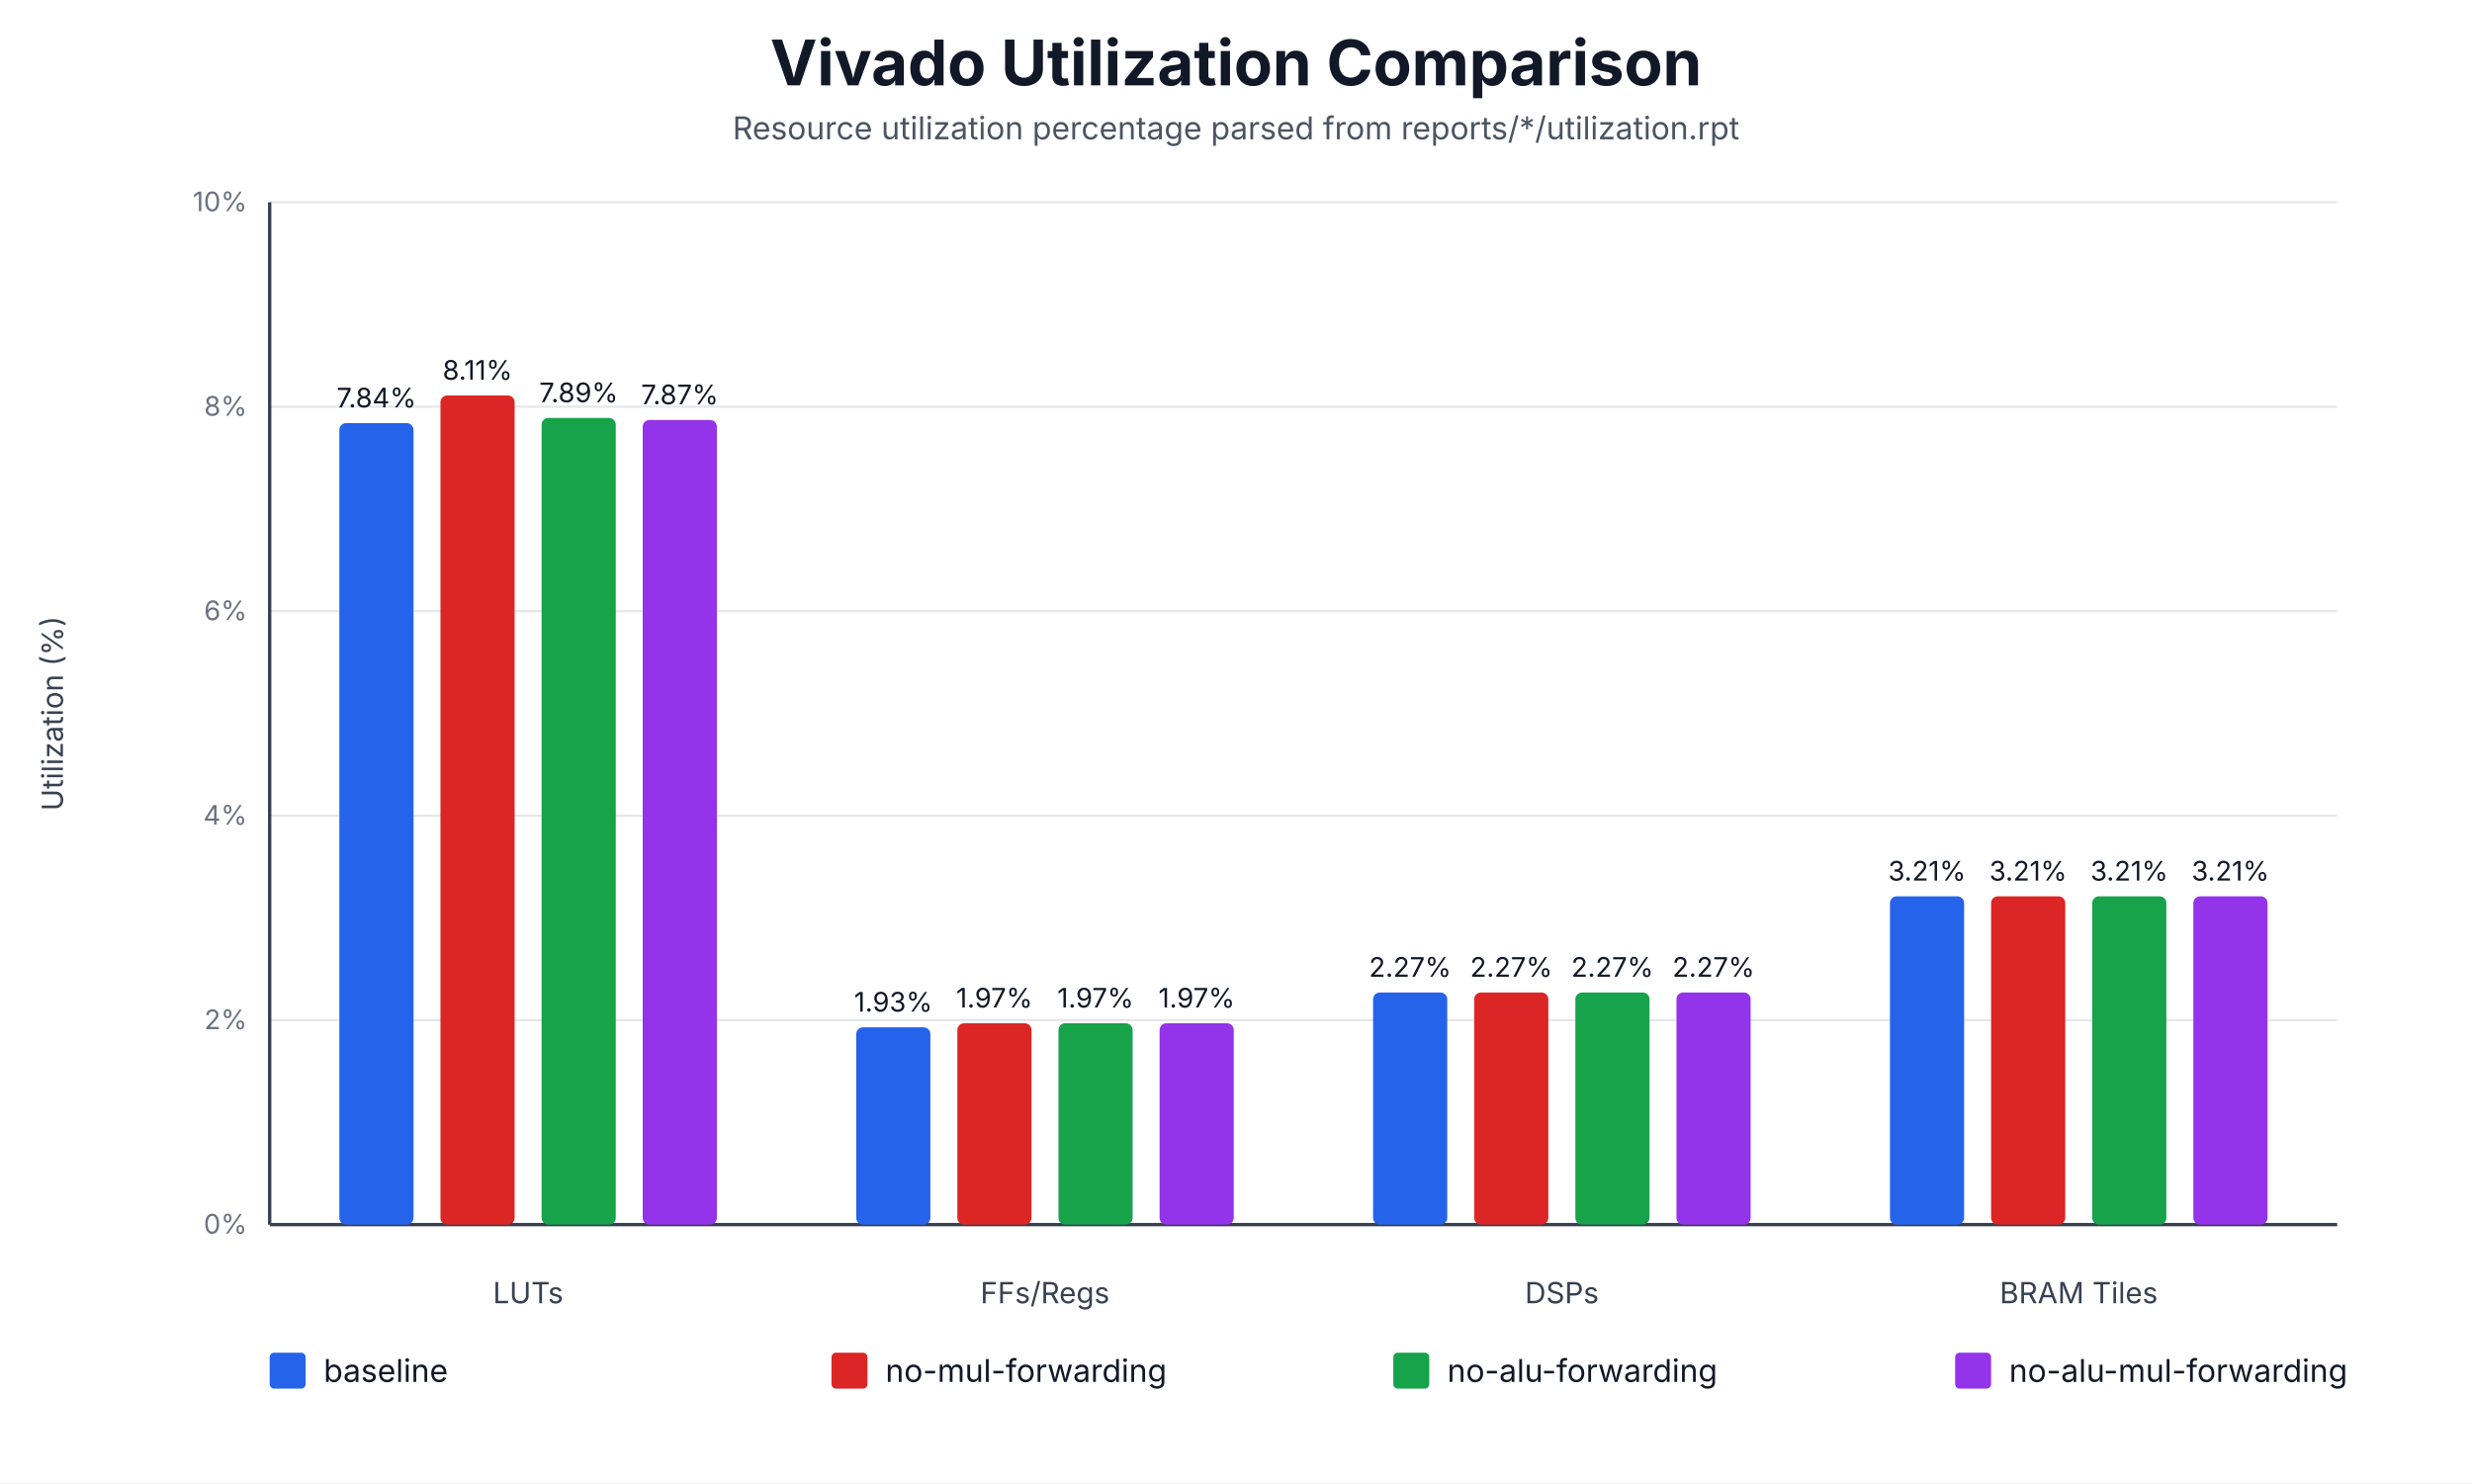
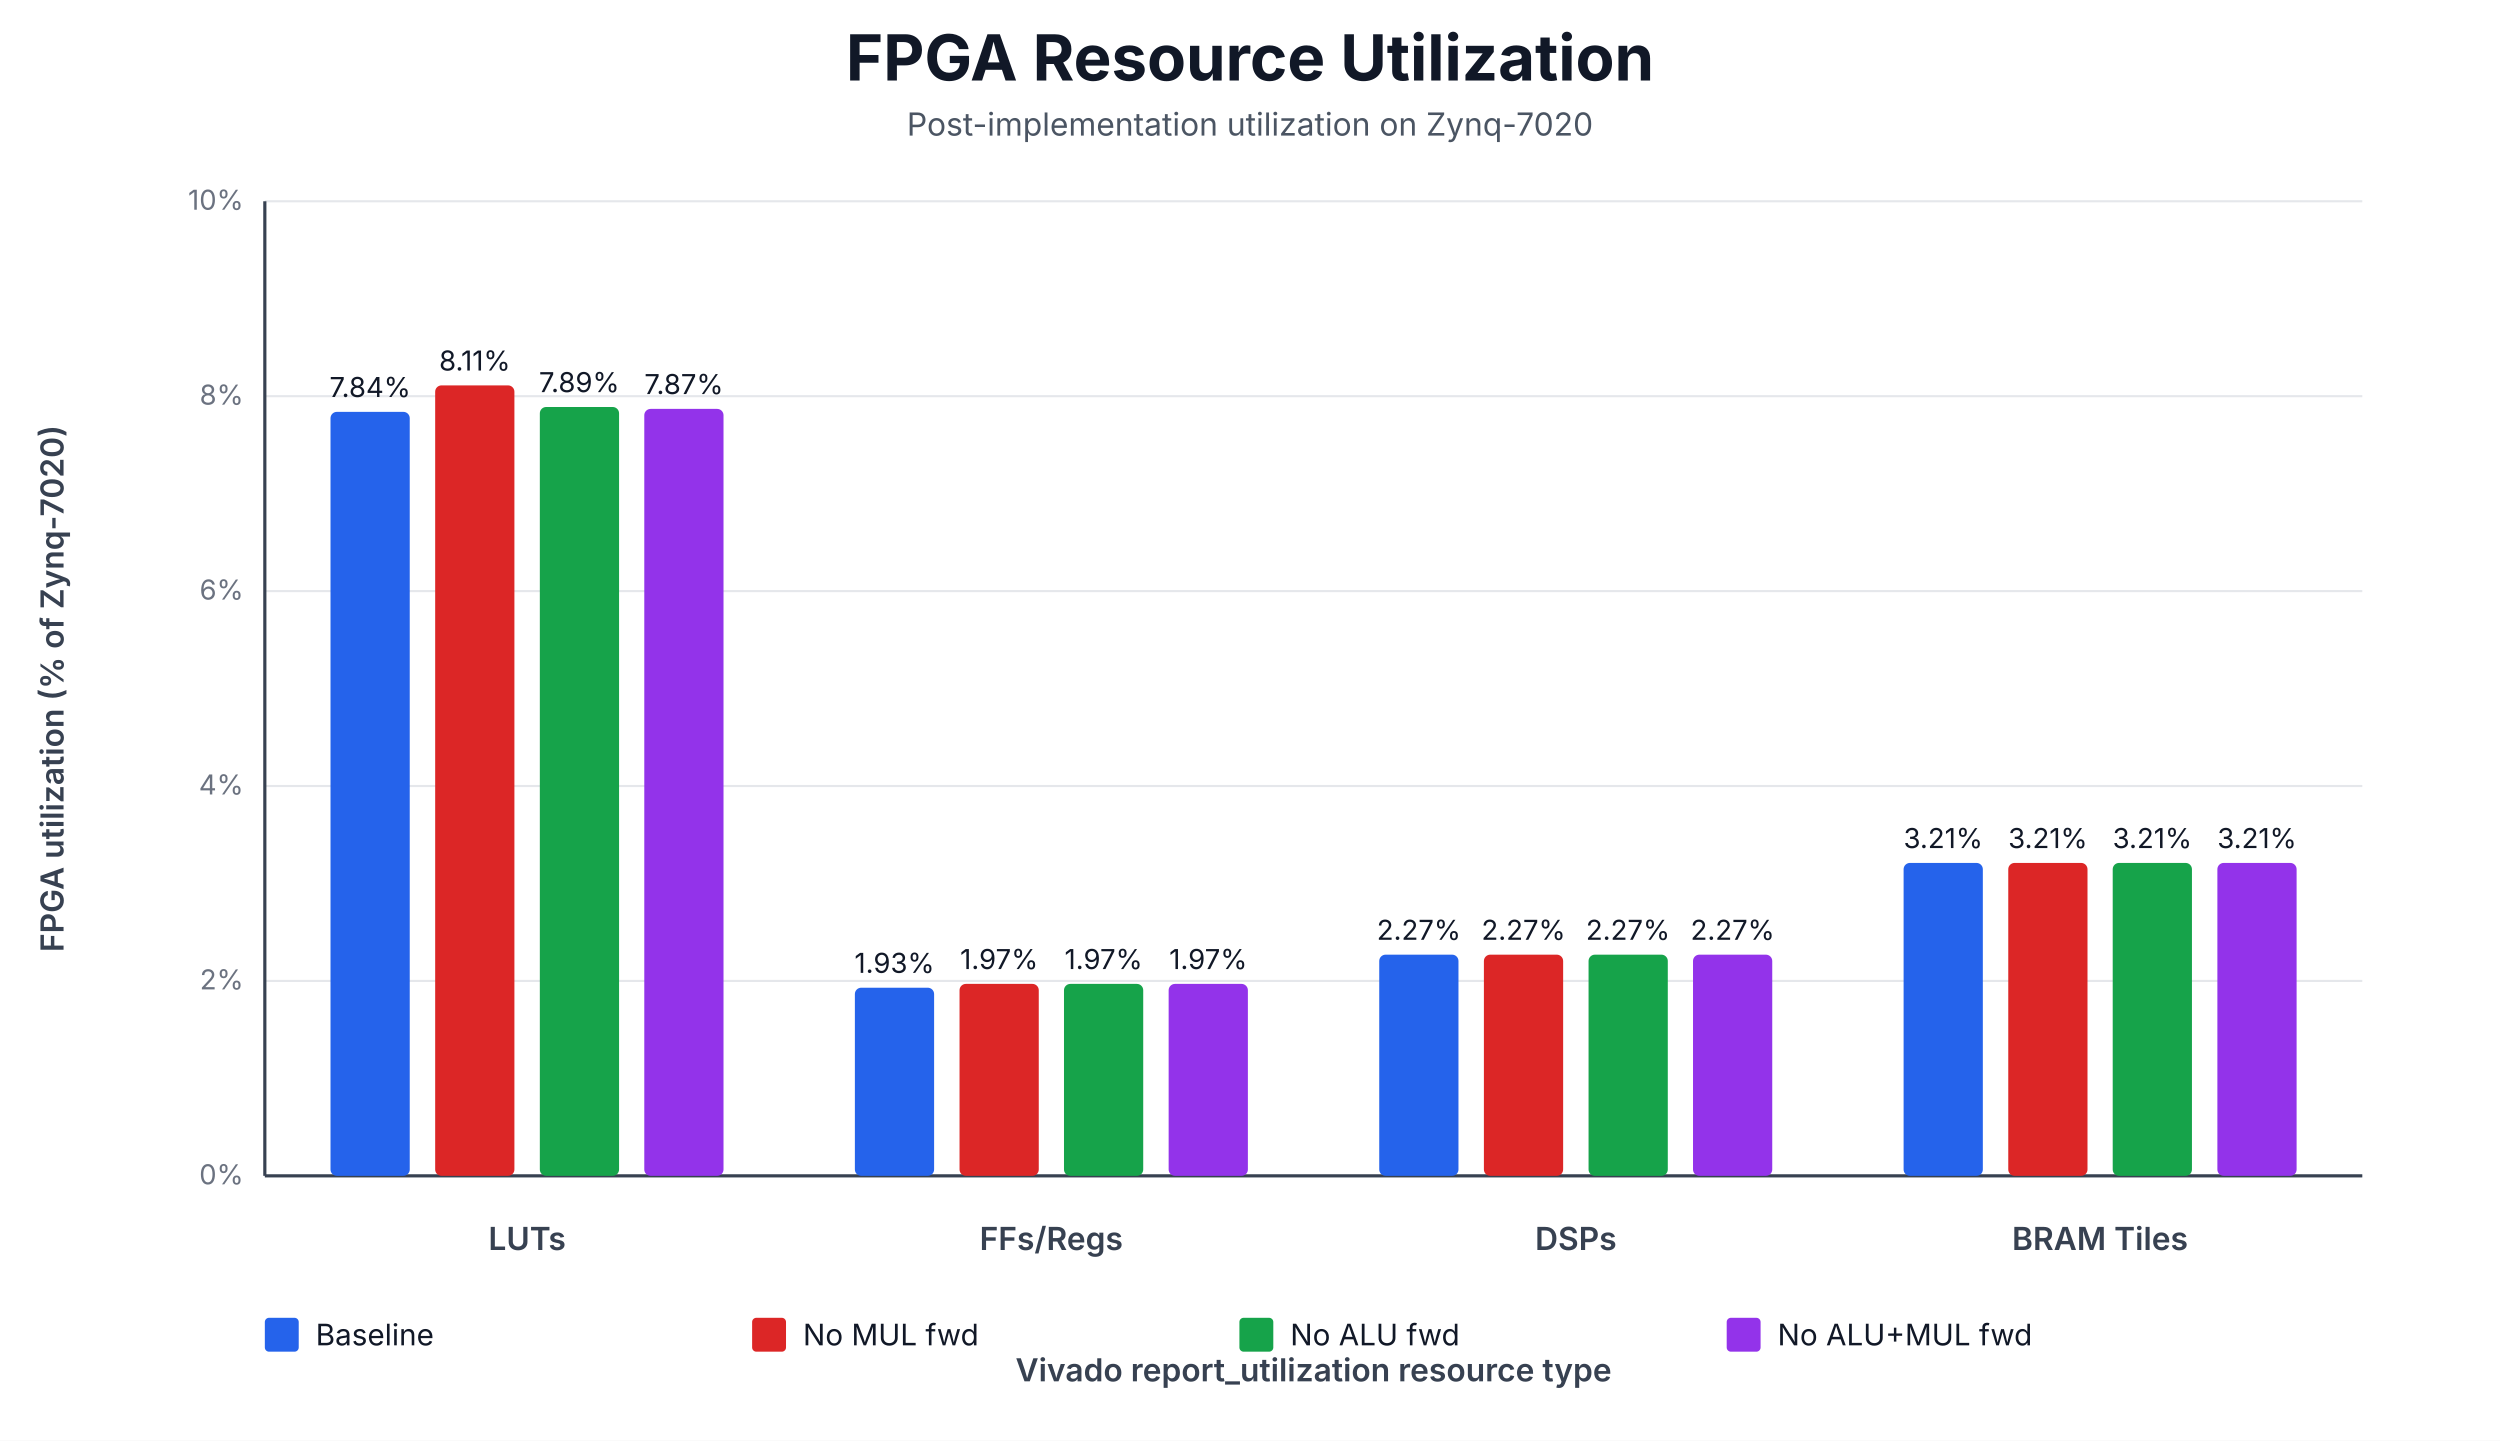
- <svg xmlns="http://www.w3.org/2000/svg" width="1100" height="660" viewBox="0 0 1100 660">
+ <svg xmlns="http://www.w3.org/2000/svg" width="1180" height="680" viewBox="0 0 1180 680">
  <rect width="100%" height="100%" fill="#ffffff" />
-   <style>text{font-family:Inter,Arial,sans-serif;fill:#111827}.title{font-size:28px;font-weight:700}.subtitle{font-size:14px;fill:#4b5563}.axis{font-size:13px;fill:#374151}.tick{font-size:12px;fill:#6b7280}.label{font-size:12px;fill:#111827}.legend{font-size:14px}.grid{stroke:#e5e7eb;stroke-width:1}.axisline{stroke:#374151;stroke-width:1.5}</style>
-   <text class="title" x="550.0" y="38" text-anchor="middle">Vivado Utilization Comparison</text>
-   <text class="subtitle" x="550.0" y="62" text-anchor="middle">Resource utilization percentage parsed from reports/*/utilization.rpt</text>
-   <line class="grid" x1="120" y1="545.0" x2="1040" y2="545.0" />
-   <text class="tick" x="110" y="549.0" text-anchor="end">0%</text>
-   <line class="grid" x1="120" y1="454.0" x2="1040" y2="454.0" />
-   <text class="tick" x="110" y="458.0" text-anchor="end">2%</text>
-   <line class="grid" x1="120" y1="363.0" x2="1040" y2="363.0" />
-   <text class="tick" x="110" y="367.0" text-anchor="end">4%</text>
-   <line class="grid" x1="120" y1="272.0" x2="1040" y2="272.0" />
-   <text class="tick" x="110" y="276.0" text-anchor="end">6%</text>
-   <line class="grid" x1="120" y1="181.0" x2="1040" y2="181.0" />
-   <text class="tick" x="110" y="185.0" text-anchor="end">8%</text>
-   <line class="grid" x1="120" y1="90.0" x2="1040" y2="90.0" />
-   <text class="tick" x="110" y="94.0" text-anchor="end">10%</text>
-   <line class="axisline" x1="120" y1="90" x2="120" y2="545" />
-   <line class="axisline" x1="120" y1="545" x2="1040" y2="545" />
-   <text class="axis" x="28" y="317.5" text-anchor="middle" transform="rotate(-90 28 317.5)">Utilization (%)</text>
-   <text class="axis" x="235.0" y="580" text-anchor="middle">LUTs</text>
-   <rect x="151.0" y="188.3" width="33.0" height="356.7" fill="#2563eb" rx="3" />
-   <text class="label" x="167.5" y="181.3" text-anchor="middle">7.84%</text>
-   <rect x="196.0" y="176.0" width="33.0" height="369.0" fill="#dc2626" rx="3" />
-   <text class="label" x="212.5" y="169.0" text-anchor="middle">8.11%</text>
-   <rect x="241.0" y="186.0" width="33.0" height="359.0" fill="#16a34a" rx="3" />
-   <text class="label" x="257.5" y="179.0" text-anchor="middle">7.89%</text>
-   <rect x="286.0" y="186.9" width="33.0" height="358.1" fill="#9333ea" rx="3" />
-   <text class="label" x="302.5" y="179.9" text-anchor="middle">7.87%</text>
-   <text class="axis" x="465.0" y="580" text-anchor="middle">FFs/Regs</text>
-   <rect x="381.0" y="457.2" width="33.0" height="87.8" fill="#2563eb" rx="3" />
-   <text class="label" x="397.5" y="450.2" text-anchor="middle">1.93%</text>
-   <rect x="426.0" y="455.4" width="33.0" height="89.6" fill="#dc2626" rx="3" />
-   <text class="label" x="442.5" y="448.4" text-anchor="middle">1.97%</text>
-   <rect x="471.0" y="455.4" width="33.0" height="89.6" fill="#16a34a" rx="3" />
-   <text class="label" x="487.5" y="448.4" text-anchor="middle">1.97%</text>
-   <rect x="516.0" y="455.4" width="33.0" height="89.6" fill="#9333ea" rx="3" />
-   <text class="label" x="532.5" y="448.4" text-anchor="middle">1.97%</text>
-   <text class="axis" x="695.0" y="580" text-anchor="middle">DSPs</text>
-   <rect x="611.0" y="441.7" width="33.0" height="103.3" fill="#2563eb" rx="3" />
-   <text class="label" x="627.5" y="434.7" text-anchor="middle">2.27%</text>
-   <rect x="656.0" y="441.7" width="33.0" height="103.3" fill="#dc2626" rx="3" />
-   <text class="label" x="672.5" y="434.7" text-anchor="middle">2.27%</text>
-   <rect x="701.0" y="441.7" width="33.0" height="103.3" fill="#16a34a" rx="3" />
-   <text class="label" x="717.5" y="434.7" text-anchor="middle">2.27%</text>
-   <rect x="746.0" y="441.7" width="33.0" height="103.3" fill="#9333ea" rx="3" />
-   <text class="label" x="762.5" y="434.7" text-anchor="middle">2.27%</text>
-   <text class="axis" x="925.0" y="580" text-anchor="middle">BRAM Tiles</text>
-   <rect x="841.0" y="398.9" width="33.0" height="146.1" fill="#2563eb" rx="3" />
-   <text class="label" x="857.5" y="391.9" text-anchor="middle">3.21%</text>
-   <rect x="886.0" y="398.9" width="33.0" height="146.1" fill="#dc2626" rx="3" />
-   <text class="label" x="902.5" y="391.9" text-anchor="middle">3.21%</text>
-   <rect x="931.0" y="398.9" width="33.0" height="146.1" fill="#16a34a" rx="3" />
-   <text class="label" x="947.5" y="391.9" text-anchor="middle">3.21%</text>
-   <rect x="976.0" y="398.9" width="33.0" height="146.1" fill="#9333ea" rx="3" />
-   <text class="label" x="992.5" y="391.9" text-anchor="middle">3.21%</text>
-   <rect x="120" y="602" width="16" height="16" fill="#2563eb" rx="2" />
-   <text class="legend" x="144" y="615">baseline</text>
-   <rect x="370" y="602" width="16" height="16" fill="#dc2626" rx="2" />
-   <text class="legend" x="394" y="615">no-mul-forwarding</text>
-   <rect x="620" y="602" width="16" height="16" fill="#16a34a" rx="2" />
-   <text class="legend" x="644" y="615">no-alu-forwarding</text>
-   <rect x="870" y="602" width="16" height="16" fill="#9333ea" rx="2" />
-   <text class="legend" x="894" y="615">no-alu-mul-forwarding</text>
+   <style>text{font-family:Inter,Arial,sans-serif;fill:#111827}.title{font-size:30px;font-weight:700}.subtitle{font-size:15px;fill:#4b5563}.axis{font-size:15px;font-weight:600;fill:#374151}.tick{font-size:13px;fill:#6b7280}.label{font-size:13px;fill:#111827}.legend{font-size:14px}.grid{stroke:#e5e7eb;stroke-width:1}.axisline{stroke:#374151;stroke-width:1.5}</style>
+   <text class="title" x="590.0" y="38" text-anchor="middle">FPGA Resource Utilization</text>
+   <text class="subtitle" x="590.0" y="64" text-anchor="middle">Post-implementation utilization on Zynq-7020</text>
+   <line class="grid" x1="125" y1="555.0" x2="1115" y2="555.0" />
+   <text class="tick" x="115" y="559.0" text-anchor="end">0%</text>
+   <line class="grid" x1="125" y1="463.0" x2="1115" y2="463.0" />
+   <text class="tick" x="115" y="467.0" text-anchor="end">2%</text>
+   <line class="grid" x1="125" y1="371.0" x2="1115" y2="371.0" />
+   <text class="tick" x="115" y="375.0" text-anchor="end">4%</text>
+   <line class="grid" x1="125" y1="279.0" x2="1115" y2="279.0" />
+   <text class="tick" x="115" y="283.0" text-anchor="end">6%</text>
+   <line class="grid" x1="125" y1="187.0" x2="1115" y2="187.0" />
+   <text class="tick" x="115" y="191.0" text-anchor="end">8%</text>
+   <line class="grid" x1="125" y1="95.0" x2="1115" y2="95.0" />
+   <text class="tick" x="115" y="99.0" text-anchor="end">10%</text>
+   <line class="axisline" x1="125" y1="95" x2="125" y2="555" />
+   <line class="axisline" x1="125" y1="555" x2="1115" y2="555" />
+   <text class="axis" x="30" y="325.0" text-anchor="middle" transform="rotate(-90 30 325.0)">FPGA utilization (% of Zynq-7020)</text>
+   <text class="axis" x="620.0" y="652" text-anchor="middle">Vivado report_utilization resource type</text>
+   <text class="axis" x="248.8" y="590" text-anchor="middle">LUTs</text>
+   <rect x="156.0" y="194.4" width="37.4" height="360.6" fill="#2563eb" rx="3" />
+   <text class="label" x="174.7" y="187.4" text-anchor="middle">7.84%</text>
+   <rect x="205.4" y="181.9" width="37.4" height="373.1" fill="#dc2626" rx="3" />
+   <text class="label" x="224.1" y="174.9" text-anchor="middle">8.11%</text>
+   <rect x="254.8" y="192.1" width="37.4" height="362.9" fill="#16a34a" rx="3" />
+   <text class="label" x="273.4" y="185.1" text-anchor="middle">7.89%</text>
+   <rect x="304.1" y="193.0" width="37.4" height="362.0" fill="#9333ea" rx="3" />
+   <text class="label" x="322.8" y="186.0" text-anchor="middle">7.87%</text>
+   <text class="axis" x="496.2" y="590" text-anchor="middle">FFs/Regs</text>
+   <rect x="403.5" y="466.2" width="37.4" height="88.8" fill="#2563eb" rx="3" />
+   <text class="label" x="422.2" y="459.2" text-anchor="middle">1.93%</text>
+   <rect x="452.9" y="464.4" width="37.4" height="90.6" fill="#dc2626" rx="3" />
+   <text class="label" x="471.6" y="457.4" text-anchor="middle">1.97%</text>
+   <rect x="502.2" y="464.4" width="37.4" height="90.6" fill="#16a34a" rx="3" />
+   <text class="label" x="520.9" y="457.4" text-anchor="middle">1.97%</text>
+   <rect x="551.6" y="464.4" width="37.4" height="90.6" fill="#9333ea" rx="3" />
+   <text class="label" x="570.3" y="457.4" text-anchor="middle">1.97%</text>
+   <text class="axis" x="743.8" y="590" text-anchor="middle">DSPs</text>
+   <rect x="651.0" y="450.6" width="37.4" height="104.4" fill="#2563eb" rx="3" />
+   <text class="label" x="669.7" y="443.6" text-anchor="middle">2.27%</text>
+   <rect x="700.4" y="450.6" width="37.4" height="104.4" fill="#dc2626" rx="3" />
+   <text class="label" x="719.1" y="443.6" text-anchor="middle">2.27%</text>
+   <rect x="749.8" y="450.6" width="37.4" height="104.4" fill="#16a34a" rx="3" />
+   <text class="label" x="768.4" y="443.6" text-anchor="middle">2.27%</text>
+   <rect x="799.1" y="450.6" width="37.4" height="104.4" fill="#9333ea" rx="3" />
+   <text class="label" x="817.8" y="443.6" text-anchor="middle">2.27%</text>
+   <text class="axis" x="991.2" y="590" text-anchor="middle">BRAM Tiles</text>
+   <rect x="898.5" y="407.3" width="37.4" height="147.7" fill="#2563eb" rx="3" />
+   <text class="label" x="917.2" y="400.3" text-anchor="middle">3.21%</text>
+   <rect x="947.9" y="407.3" width="37.4" height="147.7" fill="#dc2626" rx="3" />
+   <text class="label" x="966.6" y="400.3" text-anchor="middle">3.21%</text>
+   <rect x="997.2" y="407.3" width="37.4" height="147.7" fill="#16a34a" rx="3" />
+   <text class="label" x="1015.9" y="400.3" text-anchor="middle">3.21%</text>
+   <rect x="1046.6" y="407.3" width="37.4" height="147.7" fill="#9333ea" rx="3" />
+   <text class="label" x="1065.3" y="400.3" text-anchor="middle">3.21%</text>
+   <rect x="125" y="622" width="16" height="16" fill="#2563eb" rx="2" />
+   <text class="legend" x="149" y="635">Baseline</text>
+   <rect x="355" y="622" width="16" height="16" fill="#dc2626" rx="2" />
+   <text class="legend" x="379" y="635">No MUL fwd</text>
+   <rect x="585" y="622" width="16" height="16" fill="#16a34a" rx="2" />
+   <text class="legend" x="609" y="635">No ALU fwd</text>
+   <rect x="815" y="622" width="16" height="16" fill="#9333ea" rx="2" />
+   <text class="legend" x="839" y="635">No ALU+MUL fwd</text>
</svg>
